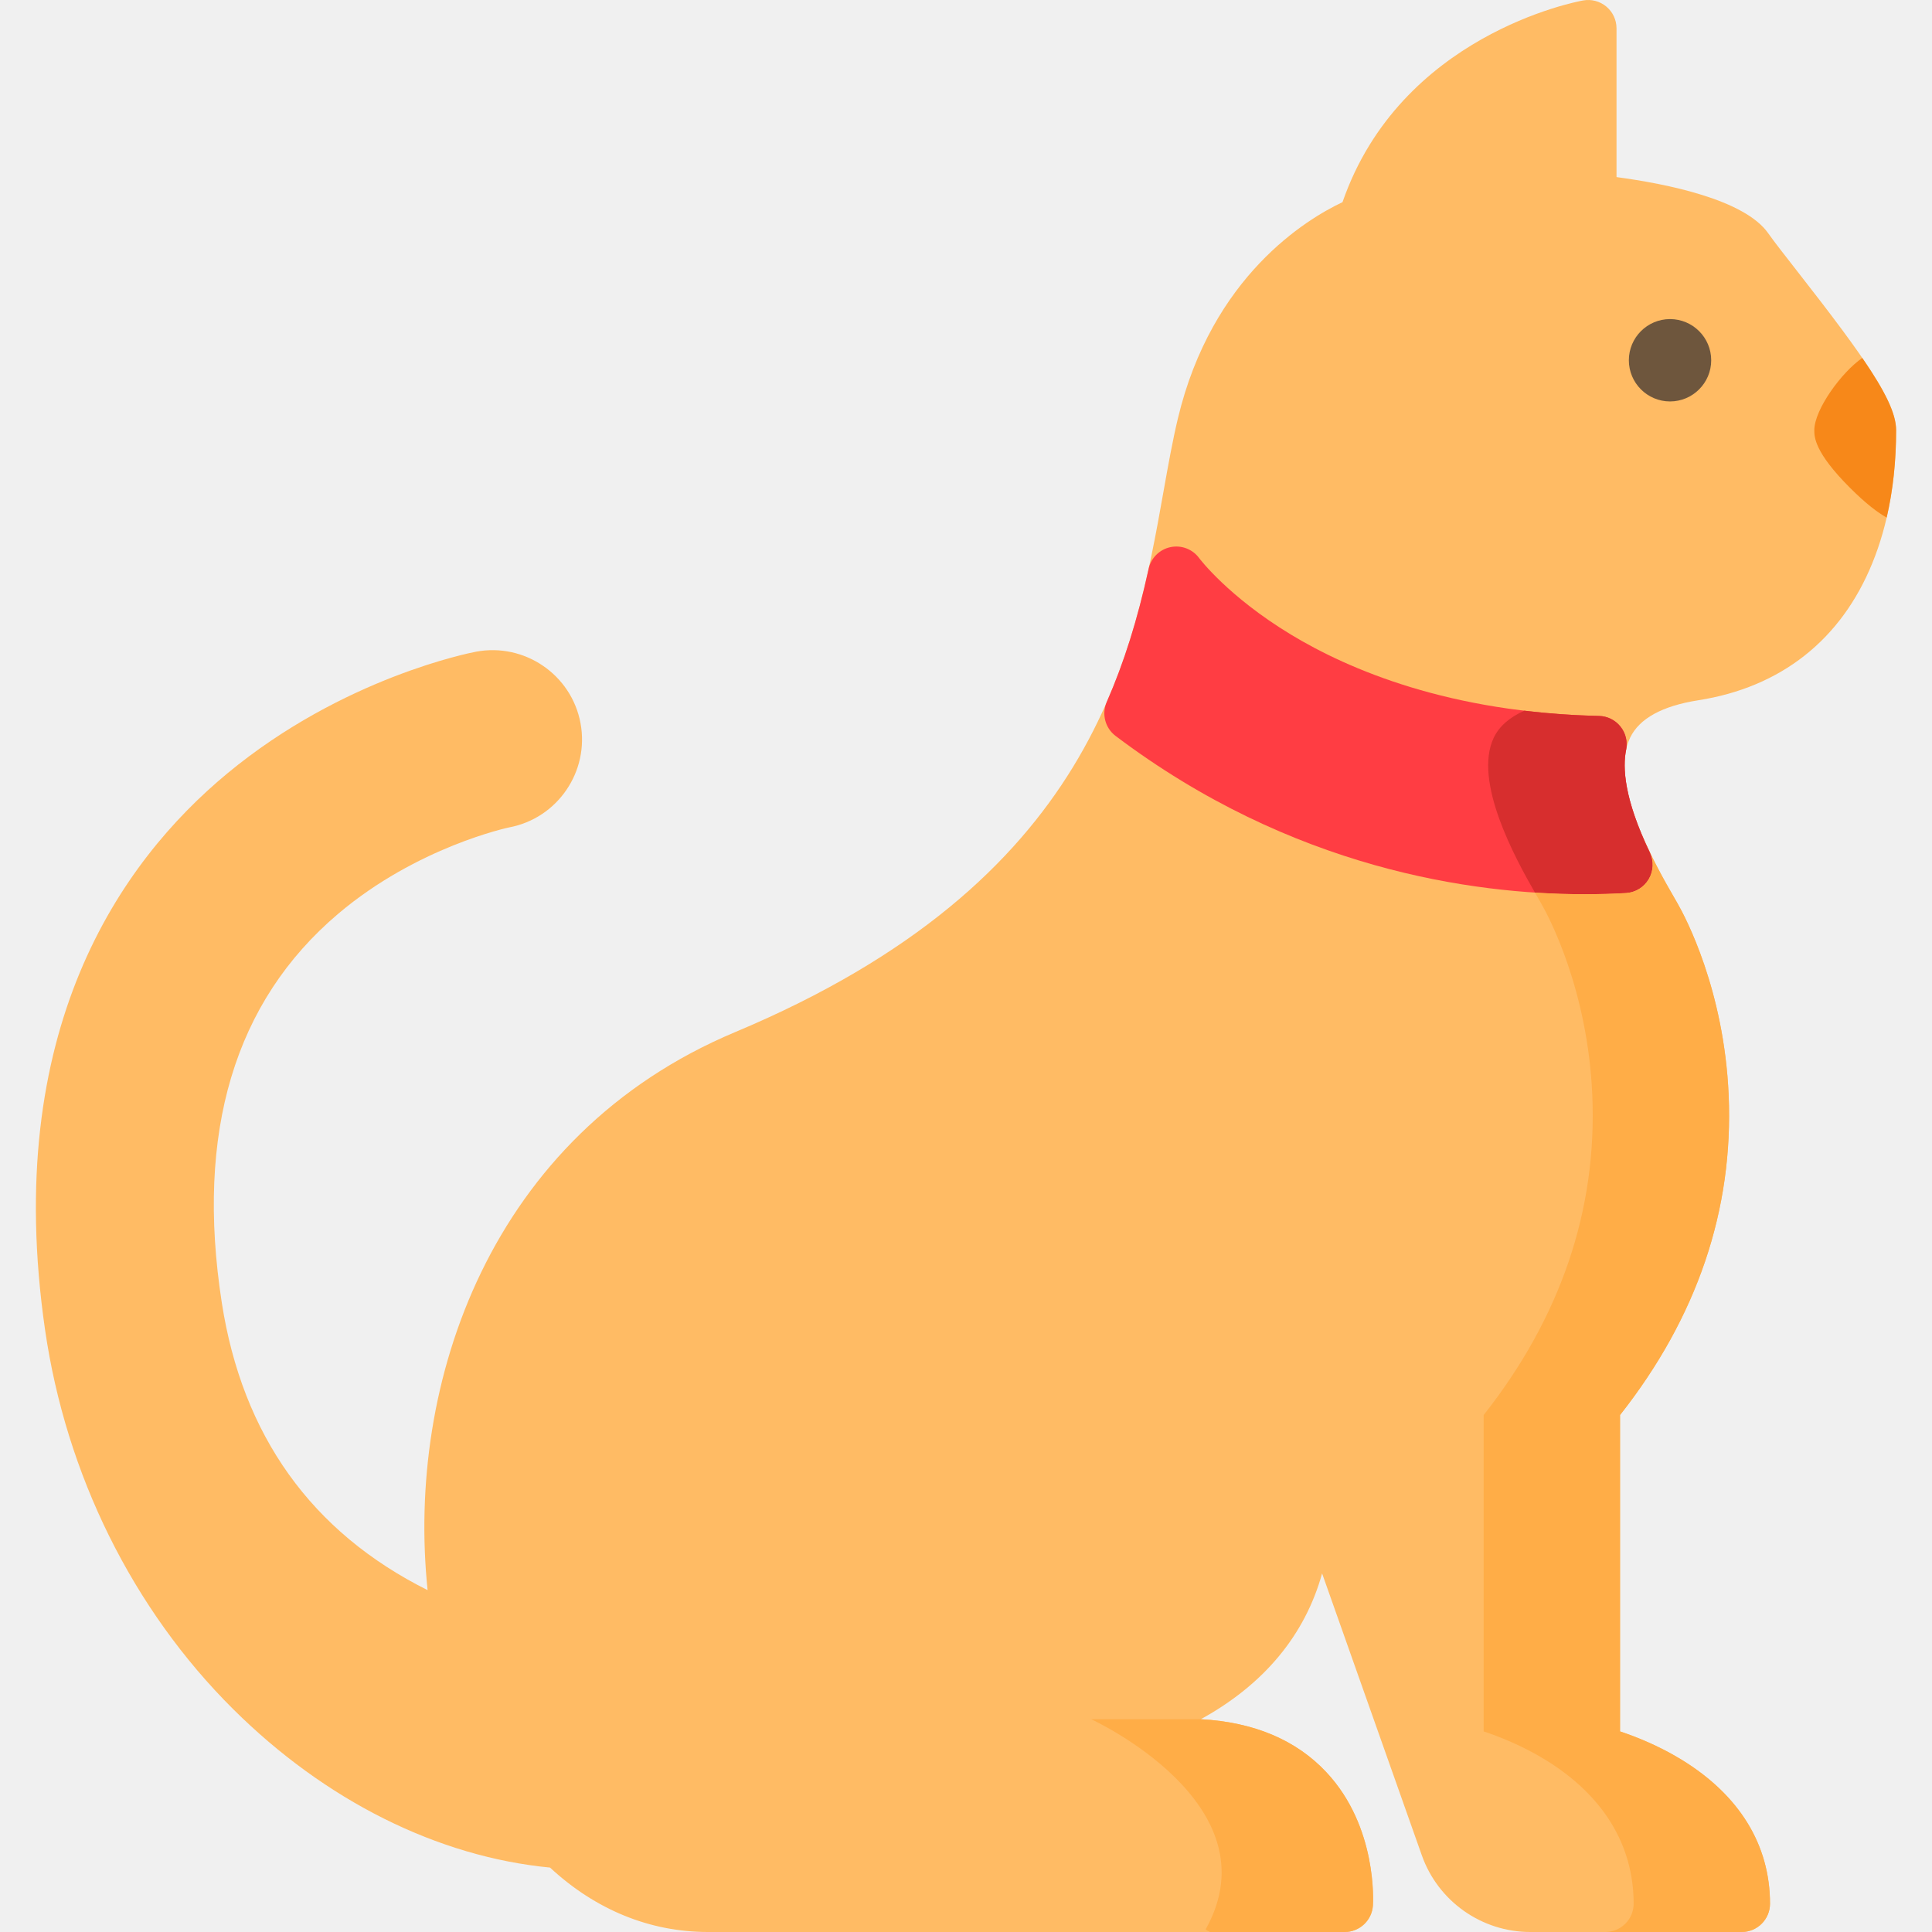
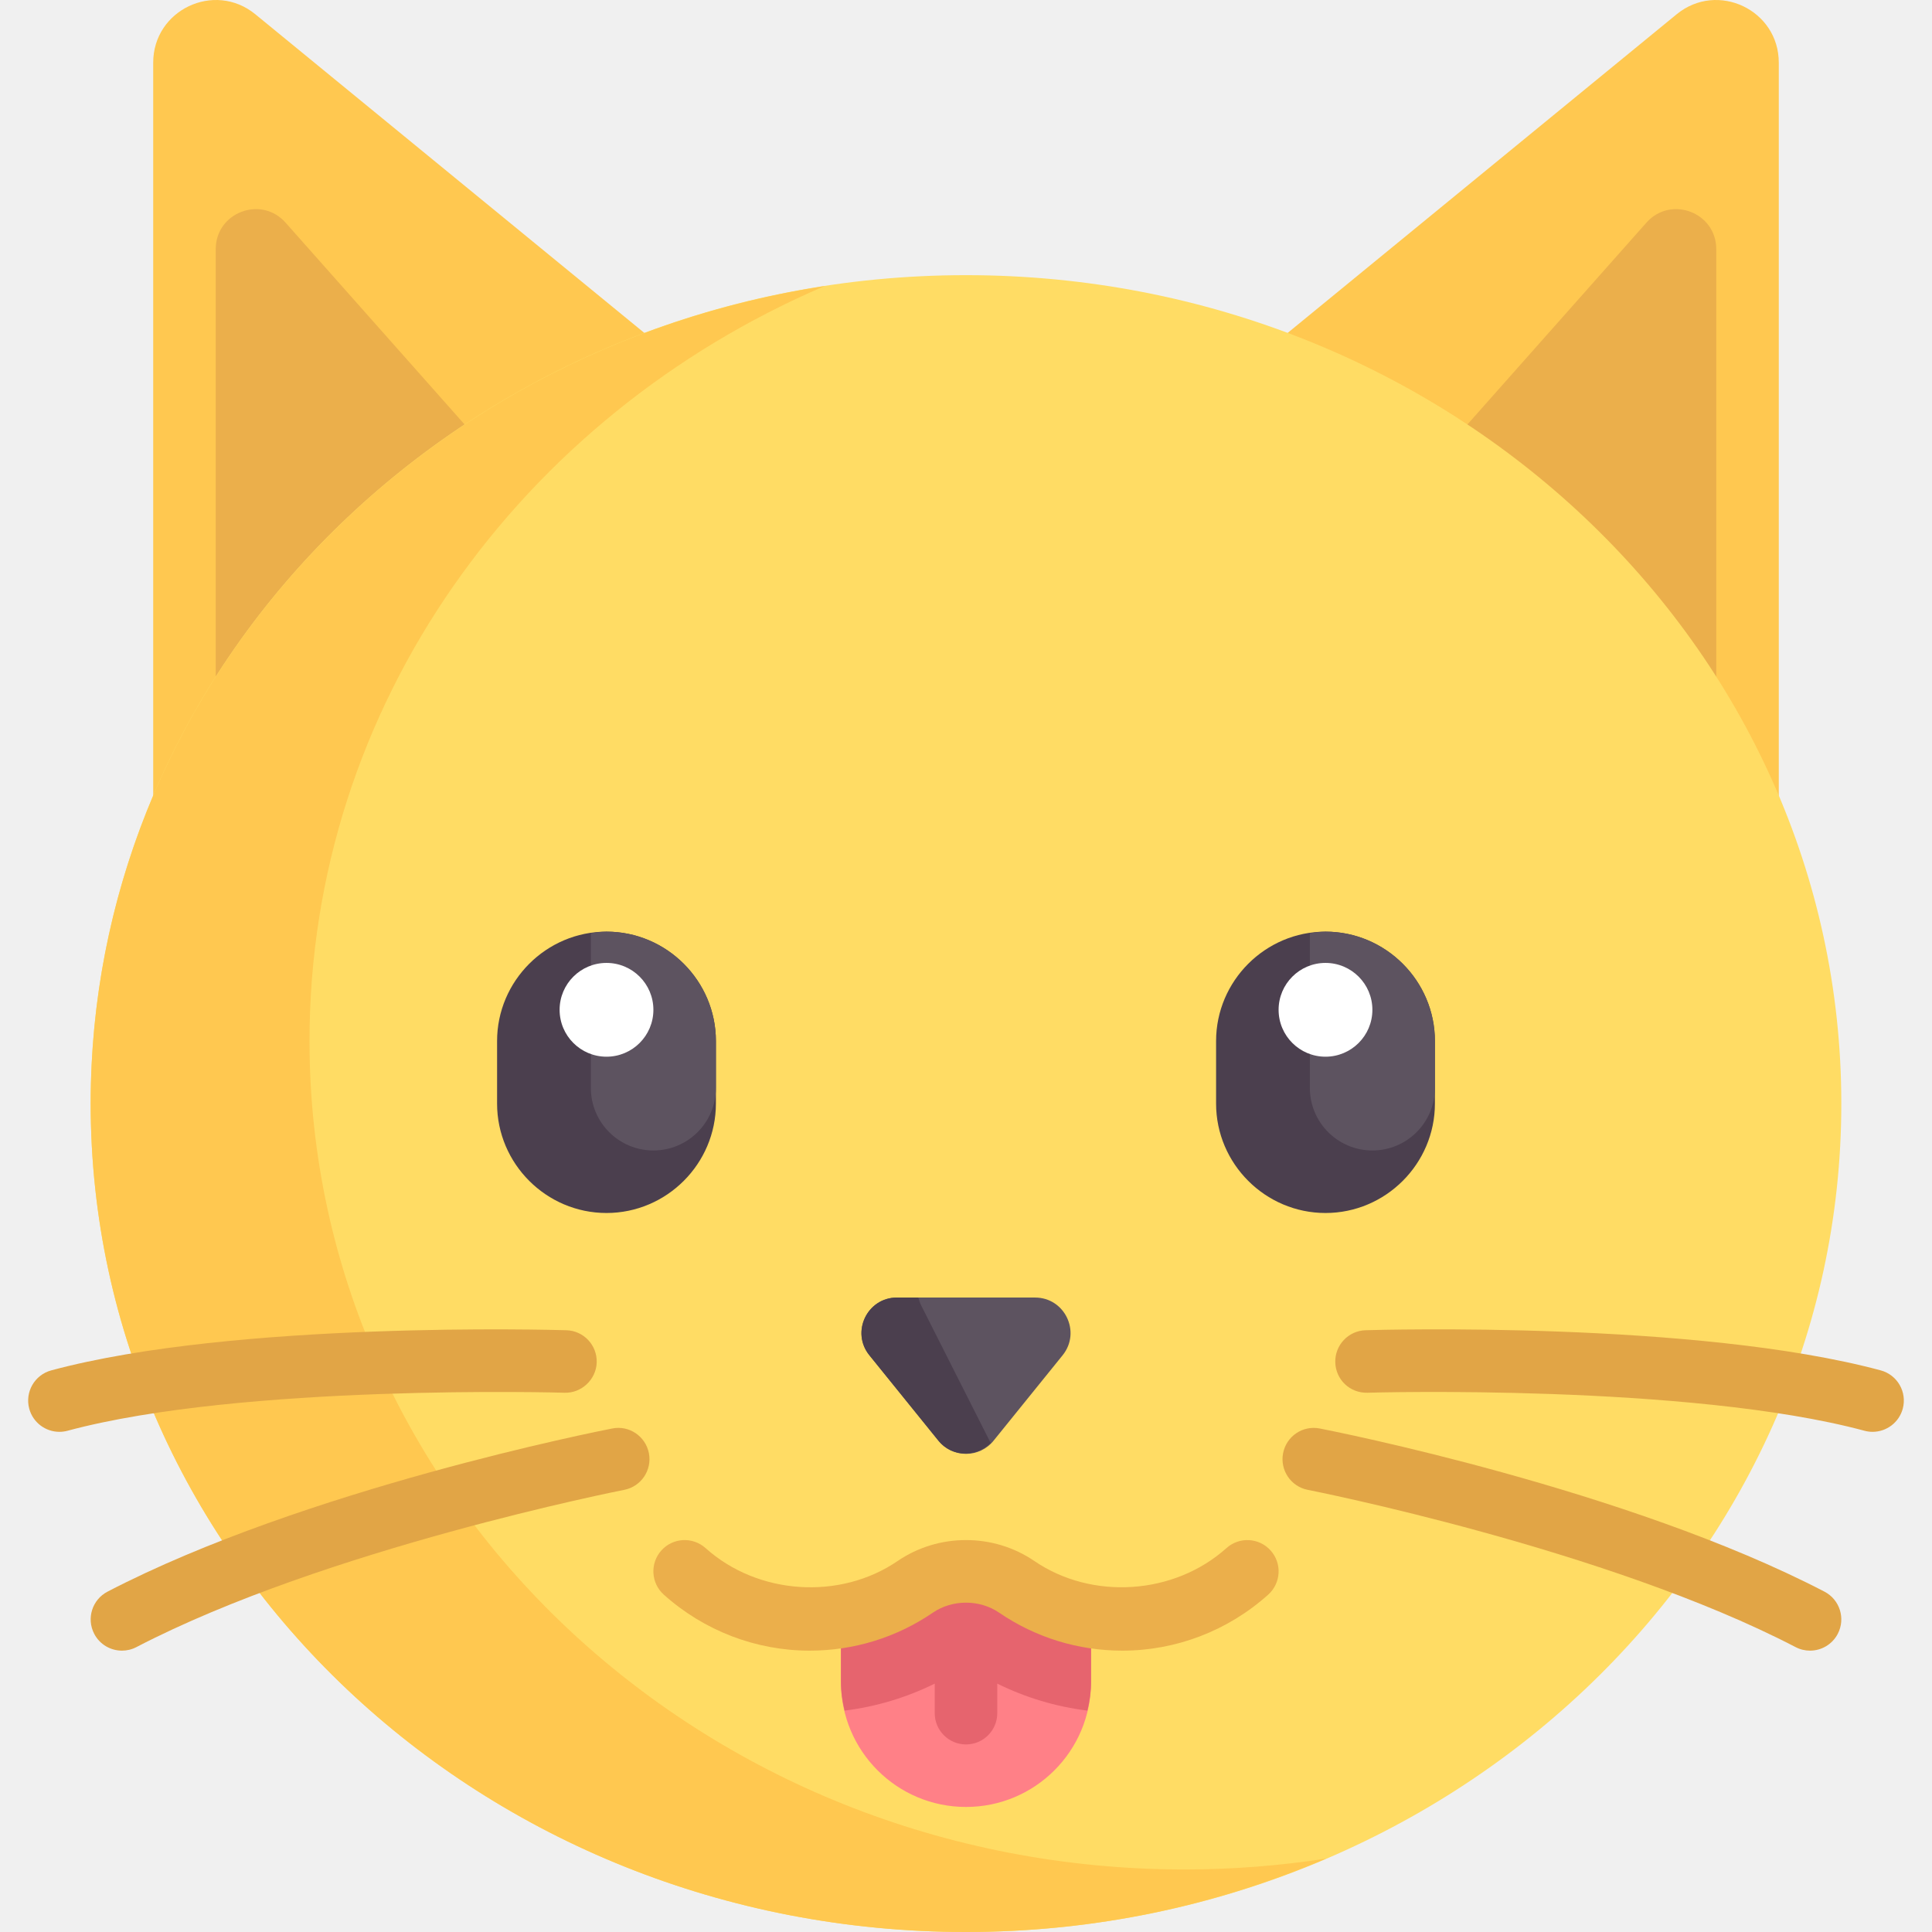
- <svg xmlns="http://www.w3.org/2000/svg" version="1.1" id="Capa_1" x="0px" y="0px" viewBox="0 0 511.295 511.295" style="enable-background:new 0 0 511.295 511.295;" xml:space="preserve" width="512" height="512">
+ <svg xmlns="http://www.w3.org/2000/svg" version="1.1" id="Capa_1" x="0px" y="0px" viewBox="0 0 512 512" style="enable-background:new 0 0 512 512;" xml:space="preserve">
+   <path style="fill:#FFC850;" d="M444.379,3.741c10.828-8.798,27.018-1.092,27.018,12.859v222.01l-182.26-107.699L444.379,3.741z" />
+   <path style="fill:#EBAF4B;" d="M454.828,228.819l-110.973-65.574l92.462-104.241c6.465-7.288,18.511-2.716,18.511,7.027V228.819z" />
+   <path style="fill:#FFC850;" d="M67.619,3.741C56.79-5.057,40.601,2.649,40.601,16.6v222.01l182.26-107.699L67.619,3.741z" />
+   <path style="fill:#EBAF4B;" d="M57.17,228.819l110.973-65.574L75.681,59.004c-6.465-7.288-18.511-2.716-18.511,7.027  C57.17,66.031,57.17,228.819,57.17,228.819z" />
+   <ellipse style="fill:#FFDC64;" cx="255.999" cy="292.46" rx="231.97" ry="219.54" />
+   <path style="fill:#FF8087;" d="M289.137,429.155v16.569c0,18.302-14.836,33.138-33.138,33.138l0,0  c-18.302,0-33.138-14.836-33.138-33.138v-16.569l33.138-16.569L289.137,429.155z" />
+   <path style="fill:#5D5360;" d="M274.293,343.862h-36.588c-7.899,0-12.273,9.157-7.307,15.3l18.295,22.634  c3.76,4.651,10.852,4.651,14.613,0l18.295-22.634C286.566,353.019,282.193,343.862,274.293,343.862z" />
  <g>
-     <path style="fill:#FFBB64;" d="M475.658,71.811c-3.324-4.249-6.194-7.92-7.689-10.054c-6.27-8.958-26.833-13.104-40.164-14.893V7.5   c0-2.222-0.985-4.329-2.689-5.754s-3.953-2.02-6.14-1.628c-2.014,0.363-48.37,9.195-63.688,53.385   c-9.488,4.473-34.559,19.569-43.562,57.221c-1.422,5.945-2.585,12.474-3.815,19.387c-7.755,43.553-18.375,103.2-113.333,143.021   c-64.987,27.252-87.115,92.936-81.414,147.692c-30.712-15.35-49.024-40.917-54.471-76.096   c-6.976-45.043,3.38-79.655,30.777-102.877c20.969-17.77,45.12-22.85,45.265-22.88c12.821-2.406,21.295-14.796,18.89-27.618   c-2.403-12.808-14.791-21.278-27.615-18.89c-1.423,0.267-35.188,6.819-65.866,32.23C31.82,228.154,0.461,272.738,11.92,351.896   c5.555,38.366,23.225,74.018,49.754,100.388c24.402,24.255,54.09,39.083,83.891,41.963c12.033,11.166,26.424,17.049,41.786,17.049   h168.5c3.948,0,7.221-3.062,7.483-7.001c0.057-0.843,1.221-20.811-12.306-35.27c-7.995-8.546-19.16-13.261-33.232-14.046   c16.71-9.18,27.561-22.263,32.092-38.58l26.398,74.624c4.291,12.126,15.815,20.273,28.676,20.273h55.961c4.143,0,7.5-3.357,7.5-7.5   c0-15.557-8.102-28.735-23.431-38.113c-6.017-3.682-12.019-6.061-16.259-7.47v-83.73c20.395-25.87,30.064-54.356,28.745-84.707   c-1.21-27.836-11.455-47.067-13.497-50.64l-0.897-1.559c-4.775-8.273-17.46-30.246-11.678-42.346   c2.427-5.078,8.5-8.413,18.05-9.911c21.836-3.425,37.755-15.963,46.035-36.26c4.185-10.256,6.307-22.097,6.307-35.193   C501.798,106.477,493.734,94.92,475.658,71.811z" />
-     <path style="fill:#6E563D;" d="M441.965,106.239c-6.009,0-10.897-4.889-10.897-10.898c0-6.009,4.889-10.897,10.897-10.897   c6.009,0,10.897,4.889,10.897,10.897C452.863,101.351,447.974,106.239,441.965,106.239z" />
-     <path style="fill:#FF3D43;" d="M436.624,225.593c-6.875-14.265-7.214-22.617-6.287-27.113c0.449-2.18-0.093-4.446-1.479-6.187   c-1.387-1.741-3.475-2.776-5.7-2.825c-39.424-0.874-66.093-12.192-81.522-21.532c-16.682-10.099-24.205-20.132-24.269-20.218   c-1.739-2.386-4.714-3.526-7.602-2.922c-2.888,0.606-5.152,2.85-5.784,5.731c-2.981,13.579-6.505,24.778-11.09,35.243   c-1.395,3.182-0.422,6.903,2.351,8.996c46.601,35.171,94.4,41.884,124.084,41.884c4.003,0,7.68-0.122,10.977-0.313   c2.499-0.145,4.761-1.526,6.03-3.684C437.601,230.496,437.71,227.848,436.624,225.593z" />
-     <path style="fill:#D72E2E;" d="M430.336,198.48c0.449-2.18-0.093-4.446-1.479-6.187c-1.387-1.741-3.475-2.776-5.7-2.825   c-6.985-0.155-13.562-0.643-19.755-1.385c-3.939,1.764-6.653,4.149-8.085,7.146c-5.491,11.49,5.666,31.875,10.894,40.985   c4.672,0.305,9.066,0.436,13.113,0.436c4.003,0,7.68-0.122,10.977-0.313c2.499-0.145,4.761-1.526,6.03-3.684   c1.27-2.157,1.379-4.806,0.292-7.061C429.749,211.328,429.41,202.976,430.336,198.48z" />
-     <path style="fill:#F78819;" d="M499.299,136.977c1.66-7.154,2.5-14.884,2.5-23.111c0-4.39-2.848-10.253-8.952-19.136   c-5.451,3.744-12.697,13.63-12.697,19.136c0,1.735,0,5.8,9.468,15.256C493.852,133.35,496.978,135.679,499.299,136.977z" />
-     <path style="fill:#FFAD47;" d="M436.332,232.653c-1.27,2.157-3.531,3.539-6.03,3.684c-3.297,0.191-6.974,0.313-10.977,0.313   c-4.047,0-8.442-0.131-13.113-0.436c0.277,0.484,0.543,0.944,0.784,1.361l0.897,1.559c2.042,3.572,12.287,22.804,13.497,50.64   c1.319,30.351-8.351,58.837-28.745,84.707v83.73c4.24,1.409,10.242,3.788,16.259,7.47c15.328,9.378,23.431,22.557,23.431,38.113   c0,4.143-3.357,7.5-7.5,7.5h36.09c4.143,0,7.5-3.357,7.5-7.5c0-15.557-8.102-28.735-23.431-38.113   c-6.017-3.682-12.019-6.061-16.259-7.47v-83.73c20.395-25.87,30.064-54.356,28.745-84.707c-1.21-27.836-11.455-47.067-13.497-50.64   l-0.897-1.559c-2.235-3.872-6.202-10.745-9.198-18.202c0.773,1.941,1.668,4.001,2.737,6.22   C437.71,227.848,437.601,230.496,436.332,232.653z" />
-     <path style="fill:#FFAD47;" d="M363.335,504.294c0.057-0.843,1.221-20.811-12.306-35.27c-7.995-8.546-19.16-13.261-33.232-14.046   h-29.034c0,0,48.857,22.363,30.357,55.527c-0.107,0.192,0.466,0.472,1.095,0.789h35.637   C359.799,511.295,363.072,508.233,363.335,504.294z" />
+     <path style="fill:#E1A546;" d="M479.673,437.439c-1.286,0-2.593-0.299-3.815-0.934c-50.092-26.047-128.491-41.524-129.28-41.678   c-4.49-0.874-7.419-5.226-6.545-9.717c0.878-4.494,5.186-7.427,9.717-6.545c3.301,0.643,81.515,16.076,133.754,43.239   c4.057,2.112,5.639,7.111,3.527,11.173C485.555,435.813,482.667,437.439,479.673,437.439z" />
+     <path style="fill:#E1A546;" d="M496.255,379.451c-0.712,0-1.436-0.093-2.156-0.287c-46.435-12.483-130.87-10.113-131.703-10.077   c-4.652,0.134-8.398-3.459-8.531-8.03c-0.138-4.575,3.459-8.394,8.03-8.531c3.56-0.113,87.736-2.476,136.509,10.635   c4.417,1.189,7.035,5.732,5.849,10.153C503.257,377.012,499.912,379.447,496.255,379.451z" />
  </g>
+   <path style="fill:#FFC850;" d="M313.991,495.431c-128.112,0-231.967-98.291-231.967-219.54c0-89.035,56.034-165.634,136.518-200.081  C108.248,92.762,24.032,183.285,24.032,292.46C24.032,413.709,127.887,512,255.999,512c34.037,0,66.328-6.995,95.449-19.459  C339.25,494.416,326.748,495.431,313.991,495.431z" />
+   <g>
+     <path style="fill:#E1A546;" d="M32.324,437.439c-2.993,0-5.882-1.622-7.358-4.462c-2.112-4.061-0.53-9.061,3.527-11.173   c52.24-27.163,130.453-42.596,133.754-43.239c4.494-0.902,8.839,2.055,9.717,6.545c0.874,4.49-2.055,8.843-6.545,9.717   c-0.789,0.154-79.189,15.631-129.28,41.678C34.917,437.14,33.611,437.439,32.324,437.439z" />
+     <path style="fill:#E1A546;" d="M15.743,379.451c-3.657,0-7.002-2.439-7.997-6.137c-1.185-4.421,1.432-8.964,5.849-10.153   c48.777-13.115,132.941-10.736,136.509-10.635c4.571,0.138,8.167,3.956,8.03,8.531c-0.138,4.571-4.098,8.196-8.531,8.03   c-0.849-0.028-85.297-2.407-131.703,10.077C17.179,379.358,16.455,379.451,15.743,379.451z" />
+   </g>
+   <path style="fill:#4B3F4E;" d="M160.727,321.456L160.727,321.456c-15.948,0-28.996-13.048-28.996-28.996v-16.569  c0-15.948,13.048-28.996,28.996-28.996l0,0c15.948,0,28.996,13.048,28.996,28.996v16.569  C189.723,308.407,176.675,321.456,160.727,321.456z" />
+   <path style="fill:#5D5360;" d="M160.727,246.895c-1.418,0-2.778,0.221-4.142,0.421v41.002c0,9.151,7.418,16.569,16.569,16.569  s16.569-7.418,16.569-16.569v-12.427C189.723,259.943,176.674,246.895,160.727,246.895z" />
+   <circle style="fill:#FFFFFF;" cx="160.729" cy="267.61" r="12.427" />
+   <path style="fill:#4B3F4E;" d="M351.271,321.456L351.271,321.456c-15.948,0-28.996-13.048-28.996-28.996v-16.569  c0-15.948,13.048-28.996,28.996-28.996l0,0c15.948,0,28.996,13.048,28.996,28.996v16.569  C380.267,308.407,367.219,321.456,351.271,321.456z" />
+   <path style="fill:#5D5360;" d="M351.271,246.895c-1.418,0-2.778,0.221-4.142,0.421v41.002c0,9.151,7.418,16.569,16.569,16.569  s16.569-7.418,16.569-16.569v-12.427C380.267,259.943,367.219,246.895,351.271,246.895z" />
+   <circle style="fill:#FFFFFF;" cx="351.269" cy="267.61" r="12.427" />
+   <path style="fill:#4B3F4E;" d="M262.408,382.15l-18.295-36.215c-0.332-0.658-0.518-1.378-0.769-2.074h-5.639  c-7.899,0-12.273,9.157-7.308,15.3l18.295,22.634c3.55,4.39,9.981,4.485,13.863,0.587  C262.511,382.297,262.453,382.239,262.408,382.15z" />
+   <path style="fill:#E6646E;" d="M255.999,412.586l-33.138,16.569v16.569c0,2.629,0.383,5.154,0.961,7.606  c8.337-1.034,16.389-3.449,23.892-7.153v7.831c0,4.575,3.709,8.285,8.285,8.285c4.576,0,8.285-3.709,8.285-8.285v-7.83  c7.504,3.704,15.556,6.119,23.892,7.152c0.578-2.452,0.961-4.978,0.961-7.606v-16.569L255.999,412.586z" />
+   <path style="fill:#EBAF4B;" d="M297.422,437.439c-11.719,0-23.013-3.483-32.653-10.073c-5.162-3.527-12.374-3.527-17.544,0  c-9.636,6.59-20.93,10.073-32.649,10.073c-14.259,0-27.993-5.275-38.672-14.85c-3.406-3.058-3.689-8.297-0.635-11.703  s8.281-3.689,11.703-0.635c13.911,12.483,35.683,13.847,50.905,3.434c10.841-7.403,25.408-7.403,36.241,0  c15.226,10.408,37.001,9.041,50.913-3.43c3.402-3.05,8.636-2.775,11.699,0.639c3.054,3.406,2.767,8.645-0.639,11.699  C325.41,432.168,311.681,437.439,297.422,437.439z" />
+   <g>
+ </g>
+   <g>
+ </g>
+   <g>
+ </g>
+   <g>
+ </g>
+   <g>
+ </g>
+   <g>
+ </g>
+   <g>
+ </g>
+   <g>
+ </g>
+   <g>
+ </g>
+   <g>
+ </g>
+   <g>
+ </g>
+   <g>
+ </g>
+   <g>
+ </g>
+   <g>
+ </g>
+   <g>
+ </g>
</svg>
